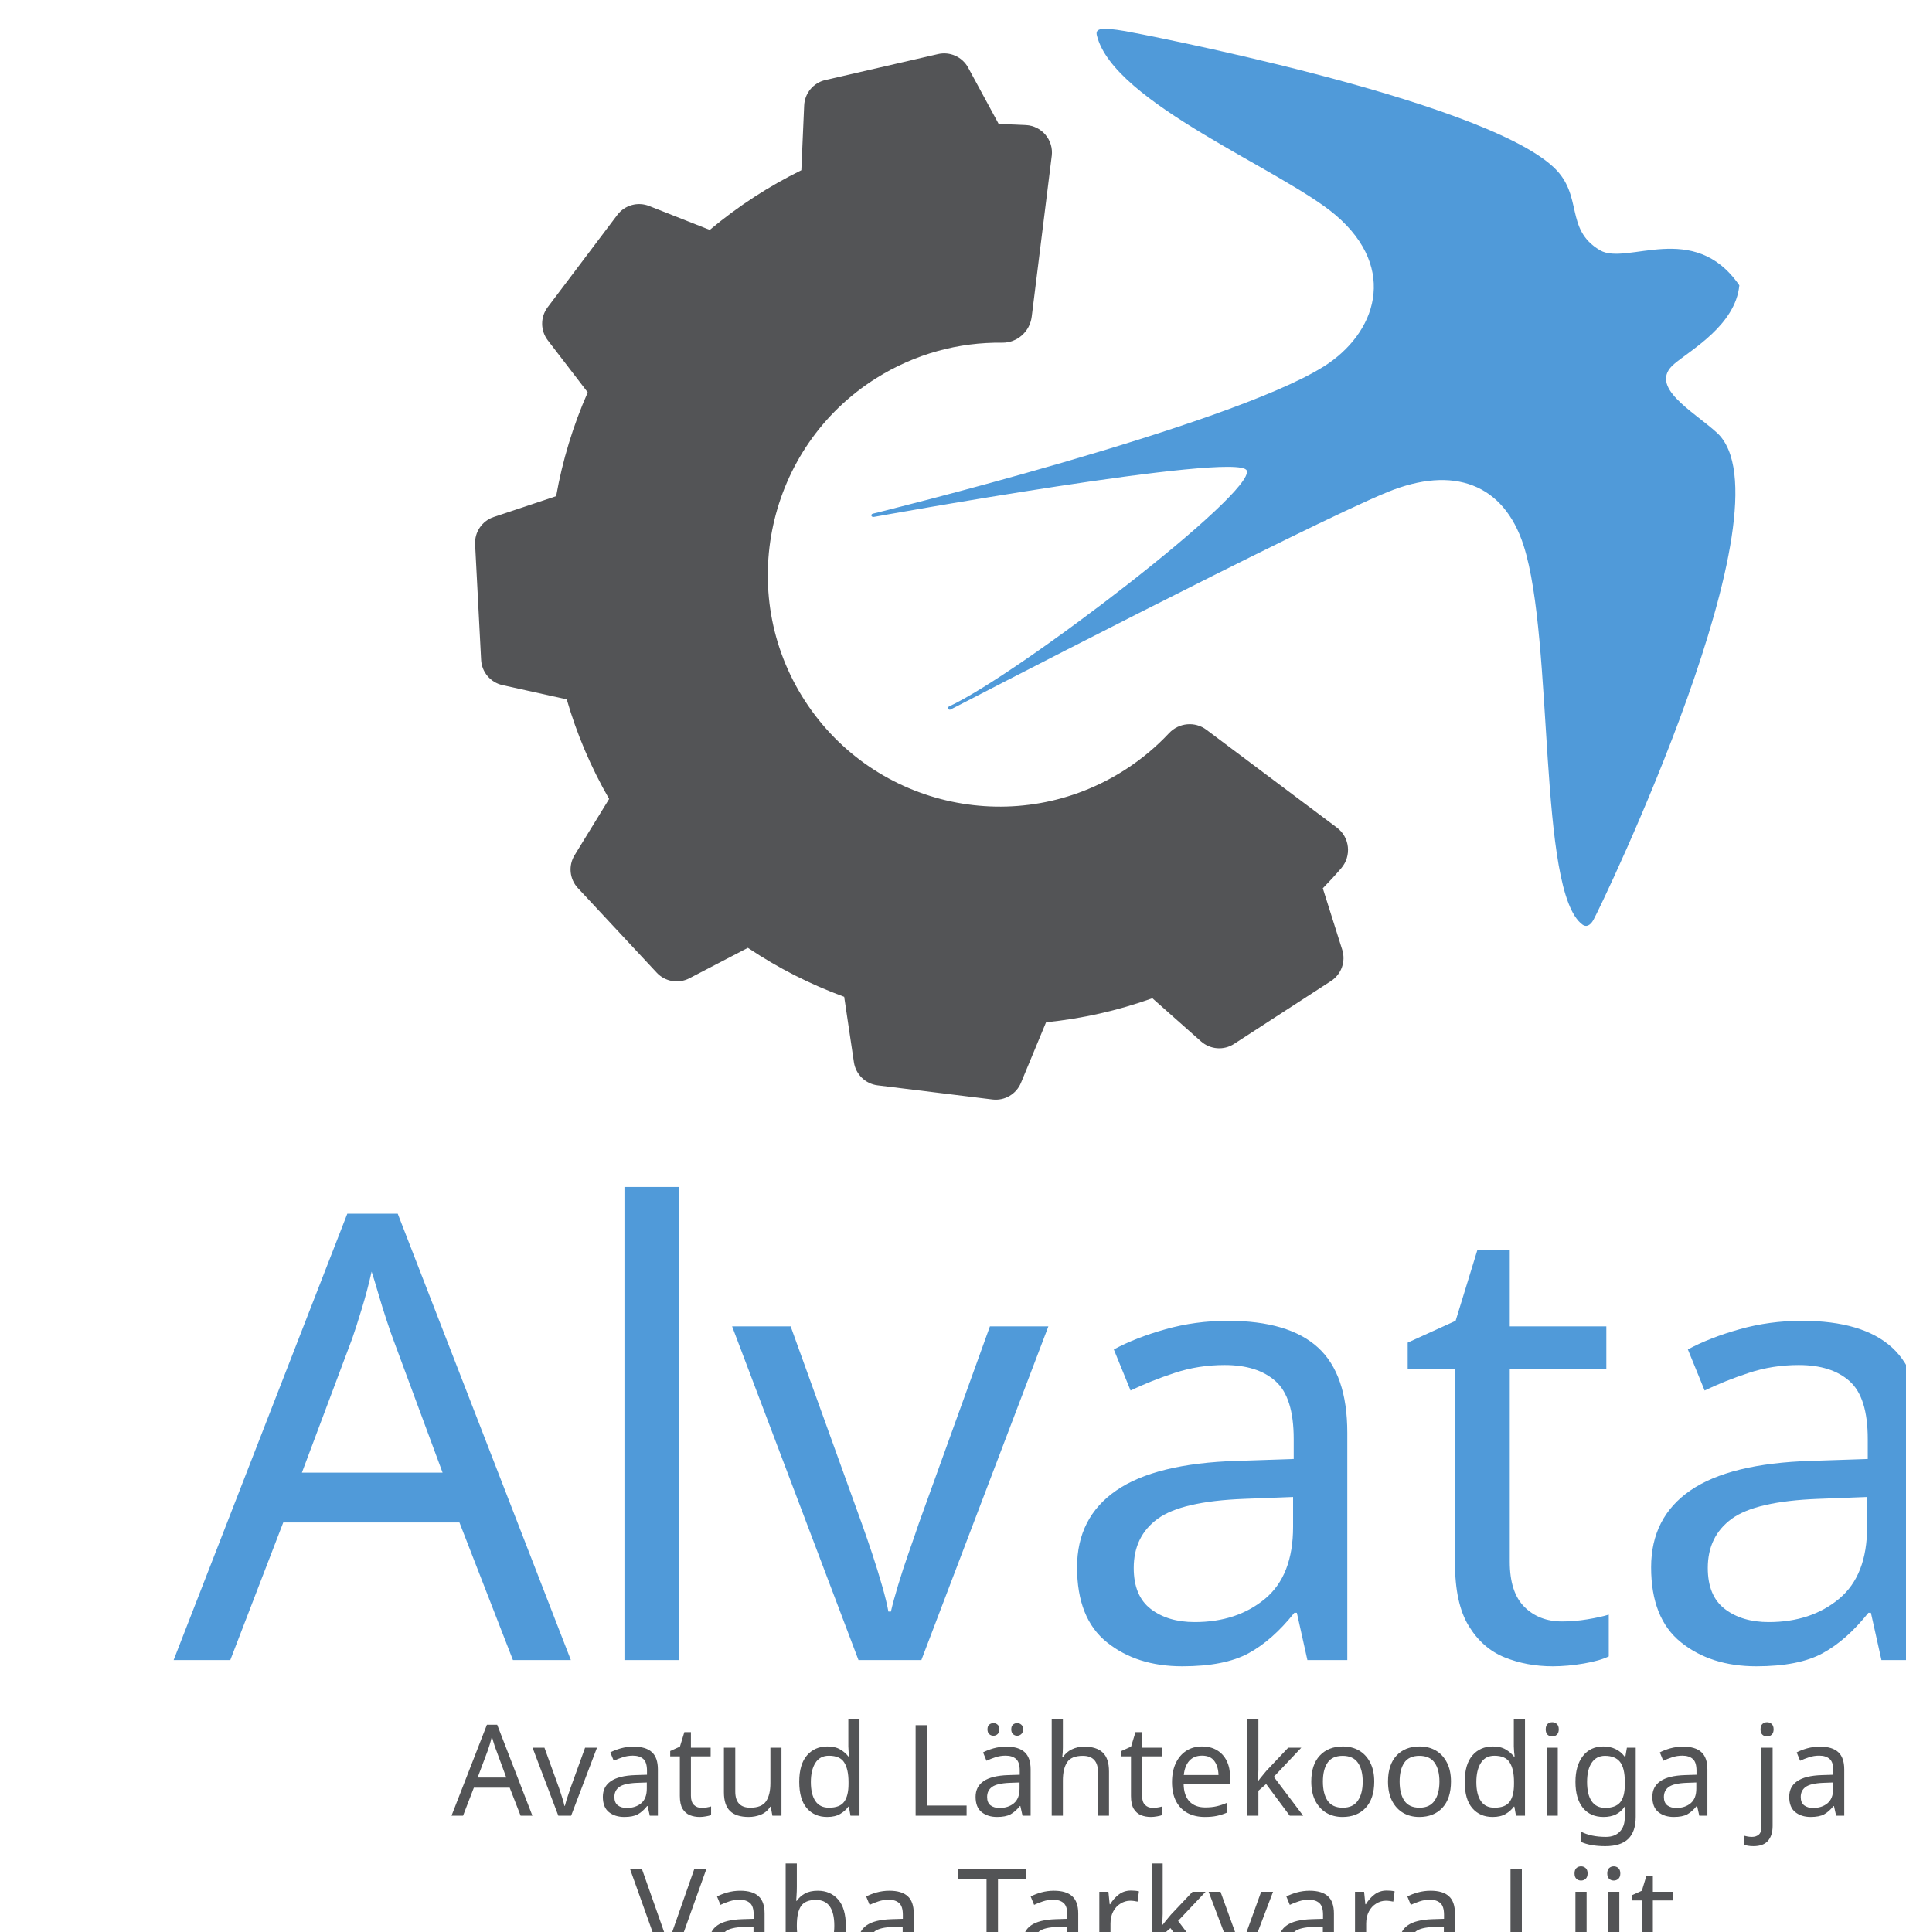
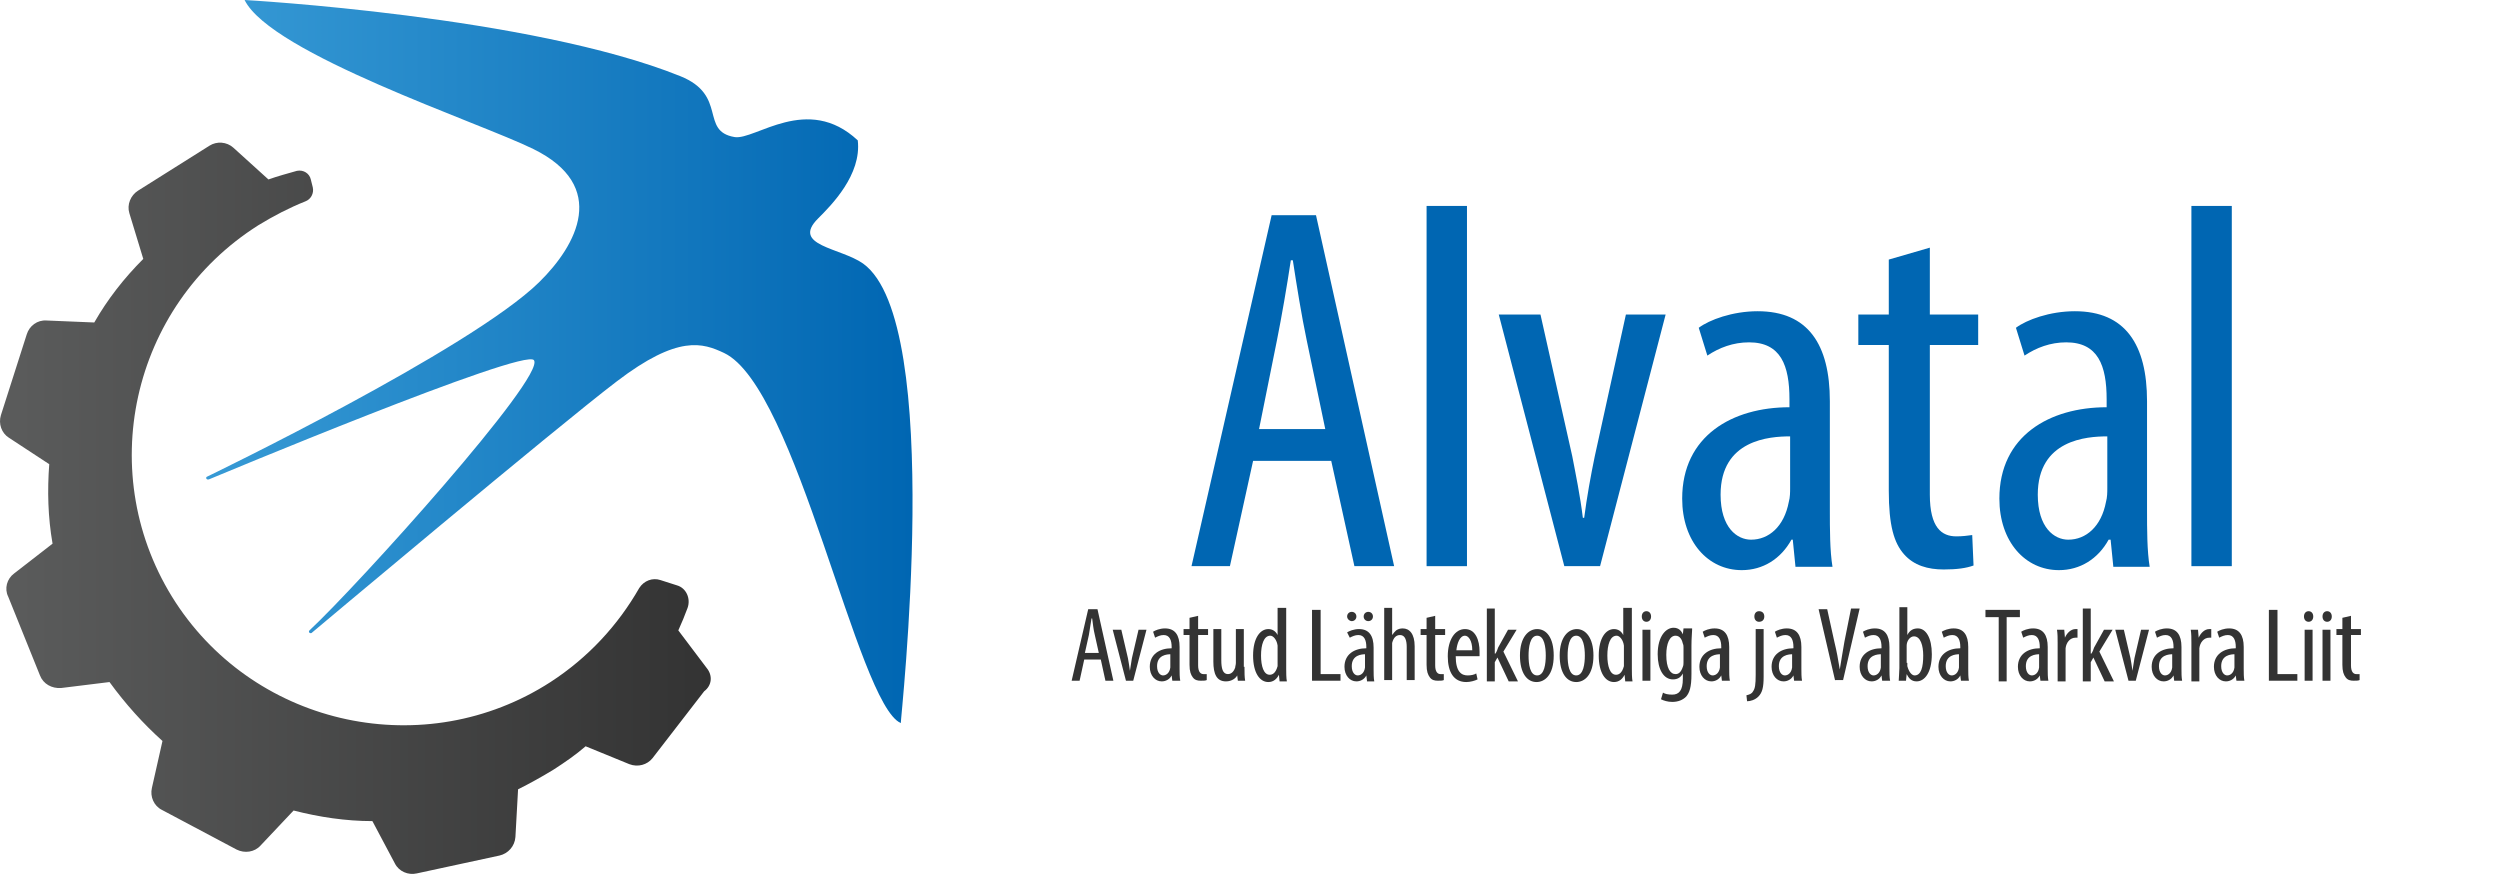
- <svg xmlns="http://www.w3.org/2000/svg" version="1.1" viewbox="0 0 400 340">
-   <path fill="#535456" d="m182.43,27.083-3.469,27.857c-0.32,2.578-2.511,4.545-5.11,4.513-7.51-0.095-15.126,1.905-21.936,6.203-18.892,11.927-24.446,37.199-12.284,55.941,12.098,18.645,37.019,23.951,55.664,11.854,2.799-1.817,5.298-3.923,7.482-6.253,1.706-1.82,4.492-2.091,6.487-0.595l22.636,16.979c2.248,1.688,2.577,4.918,0.743,7.05-1.02,1.186-2.088,2.34-3.188,3.471l3.369,10.673c0.64,2.03-0.147,4.246-1.933,5.405l-16.834,10.923c-1.786,1.158-4.131,0.974-5.723-0.437l-8.447-7.488c-6.019,2.162-12.212,3.542-18.437,4.17l-4.354,10.506c-0.814,1.966-2.84,3.147-4.953,2.887l-19.917-2.454c-2.112-0.261-3.791-1.898-4.104-4.003l-1.688-11.354c-5.853-2.141-11.469-4.982-16.707-8.495l-10.157,5.286c-1.888,0.982-4.199,0.585-5.65-0.972l-13.68-14.682c-1.451-1.557-1.685-3.89-0.571-5.705l5.99-9.757c-3.197-5.555-5.643-11.356-7.352-17.279l-11.149-2.472c-2.078-0.461-3.593-2.252-3.703-4.377l-1.043-20.049c-0.11-2.125,1.21-4.063,3.23-4.737l10.828-3.614c1.096-6.187,2.932-12.237,5.479-18.008l-6.928-9.028c-1.296-1.689-1.309-4.037-0.027-5.735l12.085-16.021c1.281-1.7,3.542-2.332,5.522-1.551l10.511,4.15c2.437-2.043,5.023-3.962,7.759-5.738,2.65-1.718,5.363-3.254,8.129-4.613l0.491-11.241c0.093-2.127,1.593-3.929,3.667-4.407l19.555-4.506c2.074-0.478,4.212,0.487,5.226,2.357l5.322,9.822c1.568-0.001,3.133,0.043,4.695,0.136,2.771,0.147,4.823,2.614,4.481,5.362" />
-   <path fill="#509ad9" d="m229.53,63.634c-16.596,10.387-78.156,25.488-78.156,25.488-0.357,0.105-0.303,0.636,0.234,0.55,0,0,63.124-11.426,64.639-8.061,1.681,3.736-39.55,35.347-51.618,40.94-0.35,0.162-0.126,0.688,0.234,0.55,0,0,61.59-31.925,75.823-37.739,11.419-4.667,20.152-1.444,23.596,9.274,5.326,16.58,2.419,60.116,10.227,65.781,0.583,0.422,1.268,0.243,1.873-0.803,1.18-2.041,35.02-72.176,21.421-84.556-4.095-3.728-12.06-7.987-7.391-11.925,2.925-2.468,10.609-6.724,11.293-13.632-7.885-11.429-19.535-3.353-24.17-6.083-6.231-3.671-2.778-9.538-8.101-14.457-12.9-11.934-72.7-23.295-74.21-23.554-4.304-0.736-5.252-0.461-4.963,0.727,2.87,11.752,32.257,23.324,41.47,31.228,10.851,9.31,6.955,20.548-2.189,26.27" />
-   <text style="text-anchor:middle;text-align:center;" font-size="22px" y="315" x="200" font-family="Nexa Light" fill="#535456">Avatud Lähtekoodiga ja</text>
-   <text style="text-anchor:middle;text-align:center;" font-size="22px" y="340" x="200" font-family="Nexa Light" fill="#535456">Vaba Tarkvara Liit</text>
-   <text style="text-anchor:middle;text-align:center;" font-size="108px" font-style="normal" y="288" x="200" font-family="Nexa Light" fill="#509ad9">Alvatal</text>
+ <svg xmlns="http://www.w3.org/2000/svg" height="100%" width="100%" version="1.1" viewBox="0 0 377.54 131.976">
+   <defs>
+     <linearGradient id="SVGID_1_" y2="191.93" gradientUnits="userSpaceOnUse" y1="191.93" x2="248.33" x1="141.68">
+       <stop stop-color="#379AD5" offset="0" />
+       <stop stop-color="#0066B2" offset="1" />
+     </linearGradient>
+     <linearGradient id="SVGID_2_" y2="214.4" gradientUnits="userSpaceOnUse" y1="214.4" x2="217.94" x1="110.7">
+       <stop stop-color="#5B5C5C" offset="0" />
+       <stop stop-color="#333" offset="1" />
+     </linearGradient>
+   </defs>
+   <g transform="translate(172.5541,-157.8025)">
+     <g transform="translate(-283.1173,20.30253)">
+       <path fill="url(#SVGID_1_)" d="m240.9,177.3c-3.4-2.4-10.9-2.7-6.8-6.8,2-2,6.6-6.6,6-11.8-7.6-7.1-15.5,0-18.6-0.5-5.3-0.9-1-6.3-8.2-9.2-22.6-9.1-65.8-11.5-65.8-11.5,4,8.1,35.5,18.5,43.6,22.5,11.4,5.6,6.6,14.5,0.9,20.1-10.4,10.2-50.2,29.4-50.2,29.4-0.2,0.1-0.1,0.5,0.3,0.4,0,0,47.8-20,49.1-18,1.8,2.5-26.6,34-33.9,40.8-0.2,0.2,0,0.5,0.3,0.4,0,0,36.9-31,46.1-38,9.3-7.1,13-5.8,16.2-4.3,11,5.2,20.1,53,26.7,55.9-0.1-0.2,6.7-60.5-5.7-69.4z" />
+       <path fill="url(#SVGID_2_)" d="m217.3,238.4-4.3-5.7c0.5-1.1,1-2.3,1.4-3.4,0.5-1.4-0.2-3-1.6-3.4l-2.5-0.8c-1.2-0.4-2.5,0.1-3.2,1.2-3.2,5.6-7.7,10.5-13.4,14.2-18.9,12.2-44.3,6.8-56.6-12-12.5-19.2-6.8-44.8,12.5-57,2.3-1.4,4.6-2.6,7.1-3.6,0.8-0.3,1.3-1.2,1.1-2.1l-0.3-1.2c-0.2-0.9-1.1-1.5-2.1-1.3-1.4,0.4-2.9,0.8-4.3,1.3l-5.3-4.8c-1-0.9-2.5-1-3.6-0.3l-10.8,6.8c-1.1,0.7-1.7,2.1-1.3,3.4l2.1,6.9c-2.9,2.9-5.4,6.1-7.4,9.6l-7.2-0.3c-1.4-0.1-2.6,0.8-3,2.1l-3.9,12.2c-0.4,1.3,0.1,2.7,1.2,3.4l6.1,4c-0.3,4-0.2,8,0.5,12l-5.8,4.5c-1.1,0.8-1.5,2.3-0.9,3.5l4.8,11.9c0.5,1.3,1.8,2,3.2,1.9l7.3-0.9c2.4,3.3,5.1,6.3,8,8.9l-1.6,7.1c-0.3,1.3,0.3,2.7,1.5,3.3l11.3,6c1.2,0.6,2.7,0.4,3.6-0.6l5-5.3c3.9,1,7.9,1.6,11.9,1.6l3.4,6.4c0.6,1.2,2,1.8,3.3,1.5l12.5-2.7c1.3-0.3,2.3-1.4,2.4-2.8l0.4-7.2c1.8-0.9,3.6-1.9,5.4-3,1.7-1.1,3.3-2.2,4.8-3.5l6.6,2.7c1.3,0.5,2.7,0.1,3.5-0.9l7.8-10.1c1.2-0.9,1.3-2.4,0.4-3.5z" />
+       <path fill="#333" d="m274.3,237.1-0.7,3.2h-1.2l2.5-10.8h1.4l2.4,10.8h-1.2l-0.7-3.2h-2.5zm2.2-1-0.6-2.7c-0.2-0.8-0.3-1.7-0.4-2.5h-0.1c-0.1,0.8-0.3,1.7-0.4,2.5l-0.6,2.7h2.1z" />
+       <path fill="#333" d="m279.9,232.6,1,4.3c0.1,0.5,0.2,1.2,0.3,1.9,0.1-0.6,0.2-1.3,0.3-1.9l1-4.3h1.2l-2,7.7h-1.1l-2-7.7h1.3z" />
+       <path fill="#333" d="m287.6,240.3-0.1-0.8c-0.3,0.6-0.9,0.9-1.5,0.9-1,0-1.8-0.9-1.8-2.2,0-1.9,1.5-2.8,3.3-2.8v-0.2c0-1-0.3-1.8-1.2-1.8-0.5,0-0.9,0.2-1.3,0.4l-0.3-0.9c0.3-0.2,1-0.5,1.8-0.5,1.5,0,2.2,1,2.2,2.8v3.3c0,0.6,0,1.3,0.1,1.8h-1.2zm-0.2-4c-0.6,0-2.1,0.1-2.1,1.8,0,1,0.5,1.4,0.9,1.4,0.5,0,1-0.4,1.1-1.2v-2z" />
+       <path fill="#333" d="m291.5,230.5v2h1.5v0.9h-1.5v4.6c0,1,0.4,1.3,0.8,1.3h0.5v0.9c-0.2,0.1-0.5,0.1-0.9,0.1-0.5,0-0.9-0.1-1.2-0.5s-0.5-0.9-0.5-1.9v-4.5h-0.9v-0.9h0.9v-1.7l1.3-0.3z" />
+       <path fill="#333" d="m298.5,238.2c0,0.9,0,1.5,0.1,2.1h-1.1l-0.1-0.8c-0.2,0.4-0.8,0.9-1.7,0.9-1.4,0-1.9-1.1-1.9-3v-4.9h1.2v4.7c0,1.2,0.2,2.1,1,2.1,0.7,0,1-0.7,1.1-1,0-0.2,0.1-0.4,0.1-0.7v-5.1h1.2v5.7z" />
+       <path fill="#333" d="m304.8,229.3v9.2c0,0.5,0,1.4,0.1,1.9h-1.1l-0.1-1c-0.3,0.6-0.8,1.1-1.6,1.1-1.3,0-2.3-1.4-2.3-4,0-2.7,1.1-4,2.3-4,0.6,0,1.1,0.3,1.4,0.9v-4.1h1.3zm-1.3,6.2v-0.5c-0.1-0.8-0.6-1.5-1.1-1.5-1,0-1.4,1.4-1.4,3s0.4,2.9,1.3,2.9c0.4,0,0.9-0.2,1.2-1.3v-2.6z" />
+       <path fill="#333" d="m308.8,229.6h1.2v9.7h3v1h-4.3v-10.7z" />
+       <path fill="#333" d="m317,240.3-0.1-0.8c-0.3,0.6-0.9,0.9-1.5,0.9-1,0-1.8-0.9-1.8-2.2,0-1.9,1.5-2.8,3.3-2.8v-0.2c0-1-0.3-1.8-1.2-1.8-0.5,0-0.9,0.2-1.3,0.4l-0.4-0.8c0.3-0.2,1-0.5,1.8-0.5,1.5,0,2.2,1,2.2,2.8v3.3c0,0.6,0,1.3,0.1,1.8h-1.1zm-3-9.7c0-0.4,0.3-0.7,0.7-0.7s0.7,0.3,0.7,0.7-0.3,0.7-0.7,0.7c-0.3,0-0.7-0.3-0.7-0.7zm2.8,5.7c-0.6,0-2.1,0.1-2.1,1.8,0,1,0.5,1.4,0.9,1.4,0.5,0,1-0.4,1.1-1.2v-2zm-0.3-5.7c0-0.4,0.3-0.7,0.7-0.7s0.7,0.3,0.7,0.7-0.3,0.7-0.7,0.7-0.7-0.3-0.7-0.7z" />
+       <path fill="#333" d="m319.6,229.3h1.2v4.1c0.2-0.3,0.4-0.5,0.6-0.7,0.3-0.2,0.6-0.3,1-0.3,1,0,1.8,0.8,1.8,2.7v5.1h-1.2v-5c0-0.9-0.2-1.8-1-1.8-0.6,0-1,0.4-1.2,1.2v5.6h-1.2v-10.9z" />
+       <path fill="#333" d="m327.3,230.5v2h1.5v0.9h-1.5v4.6c0,1,0.4,1.3,0.8,1.3h0.5v0.9c-0.2,0.1-0.5,0.1-0.9,0.1-0.5,0-0.9-0.1-1.2-0.5s-0.5-0.9-0.5-1.9v-4.5h-0.9v-0.9h0.9v-1.7l1.3-0.3z" />
+       <path fill="#333" d="m330.4,236.6c0,2.4,0.9,2.9,1.8,2.9,0.5,0,1-0.1,1.3-0.3l0.2,0.9c-0.4,0.2-1.1,0.4-1.7,0.4-1.9,0-2.8-1.5-2.8-3.9,0-2.5,1.1-4.1,2.6-4.1,1.6,0,2.2,1.7,2.2,3.4v0.7h-3.6zm2.5-0.9c0-1.5-0.6-2.2-1.1-2.2-0.8,0-1.2,1.2-1.3,2.2h2.4z" />
+       <path fill="#333" d="m336.4,236.2,0,0c0.2-0.3,0.3-0.6,0.4-0.9l1.5-2.7h1.3l-2,3.3,2.2,4.5h-1.4l-1.7-3.6-0.4,0.7v2.9h-1.2v-11h1.2v6.8z" />
+       <path fill="#333" d="m345.2,236.5c0,3-1.4,4-2.6,4-1.4,0-2.5-1.3-2.5-4,0-2.8,1.3-4,2.6-4,1.4,0,2.5,1.3,2.5,4zm-3.8,0c0,1.3,0.2,3,1.3,3s1.3-1.8,1.3-3-0.2-3-1.3-3-1.3,1.8-1.3,3z" />
+       <path fill="#333" d="m351.2,236.5c0,3-1.4,4-2.6,4-1.4,0-2.5-1.3-2.5-4,0-2.8,1.3-4,2.6-4s2.5,1.3,2.5,4zm-3.9,0c0,1.3,0.2,3,1.3,3s1.3-1.8,1.3-3-0.2-3-1.3-3-1.3,1.8-1.3,3z" />
+       <path fill="#333" d="m357,229.3v9.2c0,0.5,0,1.4,0.1,1.9h-1.1l-0.1-1c-0.3,0.6-0.8,1.1-1.6,1.1-1.3,0-2.3-1.4-2.3-4,0-2.7,1.1-4,2.3-4,0.6,0,1.1,0.3,1.4,0.9v-4.1h1.3zm-1.2,6.2v-0.5c-0.1-0.8-0.6-1.5-1.1-1.5-1,0-1.4,1.4-1.4,3s0.4,2.9,1.3,2.9c0.4,0,0.9-0.2,1.2-1.3v-2.6z" />
+       <path fill="#333" d="m359.9,230.6c0,0.5-0.3,0.8-0.7,0.8s-0.7-0.3-0.7-0.8,0.3-0.8,0.7-0.8,0.7,0.3,0.7,0.8zm-1.3,9.7v-7.7h1.2v7.7h-1.2z" />
+       <path fill="#333" d="m366.1,232.6c0,0.5-0.1,1.2-0.1,2.4v4.3c0,2-0.3,2.8-0.8,3.4-0.5,0.5-1.2,0.8-2.1,0.8-0.7,0-1.3-0.2-1.7-0.4l0.3-1c0.3,0.2,0.8,0.3,1.4,0.3,1,0,1.6-0.6,1.6-2.4v-0.8c-0.3,0.6-0.8,0.9-1.5,0.9-1.4,0-2.3-1.5-2.3-3.8,0-2.8,1.3-4,2.4-4,0.8,0,1.2,0.5,1.4,1l0.1-0.9h1.3zm-1.3,2.7c0-0.2,0-0.4-0.1-0.6-0.1-0.5-0.4-1.2-1.1-1.2-0.9,0-1.4,1.2-1.4,2.9,0,2,0.6,2.9,1.4,2.9,0.4,0,0.8-0.2,1.1-1.1,0.1-0.2,0.1-0.5,0.1-0.7v-2.2z" />
+       <path fill="#333" d="m370.6,240.3-0.1-0.8c-0.3,0.6-0.9,0.9-1.5,0.9-1,0-1.8-0.9-1.8-2.2,0-1.9,1.5-2.8,3.3-2.8v-0.2c0-1-0.3-1.8-1.2-1.8-0.5,0-0.9,0.2-1.3,0.4l-0.3-0.9c0.3-0.2,1-0.5,1.8-0.5,1.5,0,2.2,1,2.2,2.8v3.3c0,0.6,0,1.3,0.1,1.8h-1.2zm-0.2-4c-0.6,0-2.1,0.1-2.1,1.8,0,1,0.5,1.4,0.9,1.4,0.5,0,1-0.4,1.1-1.2v-2z" />
+       <path fill="#333" d="m374.3,242.5c0.4-0.1,0.8-0.2,1-0.6,0.3-0.4,0.4-1,0.4-2.5v-6.9h1.2v7.2c0,1.6-0.2,2.4-0.8,3-0.5,0.5-1.2,0.7-1.7,0.7l-0.1-0.9zm2.7-11.9c0,0.5-0.3,0.8-0.8,0.8-0.4,0-0.7-0.3-0.7-0.8s0.3-0.8,0.7-0.8c0.5,0,0.8,0.3,0.8,0.8z" />
+       <path fill="#333" d="m381.5,240.3-0.1-0.8c-0.3,0.6-0.9,0.9-1.5,0.9-1,0-1.8-0.9-1.8-2.2,0-1.9,1.5-2.8,3.3-2.8v-0.2c0-1-0.3-1.8-1.2-1.8-0.5,0-0.9,0.2-1.3,0.4l-0.3-0.9c0.3-0.2,1-0.5,1.8-0.5,1.5,0,2.2,1,2.2,2.8v3.3c0,0.6,0,1.3,0.1,1.8h-1.2zm-0.2-4c-0.6,0-2.1,0.1-2.1,1.8,0,1,0.5,1.4,0.9,1.4,0.5,0,1-0.4,1.1-1.2v-2z" />
+       <path fill="#333" d="m387.7,240.3-2.5-10.8h1.3l1.1,5c0.3,1.2,0.6,2.8,0.8,4.1,0.2-1.4,0.5-2.9,0.7-4.2l1-5h1.3l-2.5,10.8h-1.2z" />
+       <path fill="#333" d="m394.8,240.3-0.1-0.8c-0.3,0.6-0.9,0.9-1.5,0.9-1,0-1.8-0.9-1.8-2.2,0-1.9,1.5-2.8,3.3-2.8v-0.2c0-1-0.3-1.8-1.2-1.8-0.5,0-0.9,0.2-1.3,0.4l-0.3-0.9c0.3-0.2,1-0.5,1.8-0.5,1.5,0,2.2,1,2.2,2.8v3.3c0,0.6,0,1.3,0.1,1.8h-1.2zm-0.1-4c-0.6,0-2.1,0.1-2.1,1.8,0,1,0.5,1.4,0.9,1.4,0.5,0,1-0.4,1.1-1.2v-2z" />
+       <path fill="#333" d="m397.3,240.3c0-0.4,0.1-1.3,0.1-1.9v-9.2h1.2v4.2c0.4-0.8,1-1,1.6-1,1.2,0,2.1,1.4,2.1,3.9,0,2.8-1.1,4.1-2.3,4.1-0.8,0-1.2-0.5-1.5-1.1l-0.1,1h-1.1zm1.3-2.7v0.5c0.3,1.1,0.8,1.4,1.1,1.4,1,0,1.3-1.3,1.3-3,0-1.5-0.4-2.9-1.4-2.9-0.6,0-1.1,0.7-1.1,1.4v2.6z" />
+       <path fill="#333" d="m406.7,240.3-0.1-0.8c-0.3,0.6-0.9,0.9-1.5,0.9-1,0-1.8-0.9-1.8-2.2,0-1.9,1.5-2.8,3.3-2.8v-0.2c0-1-0.3-1.8-1.2-1.8-0.5,0-0.9,0.2-1.3,0.4l-0.3-0.9c0.3-0.2,1-0.5,1.8-0.5,1.5,0,2.2,1,2.2,2.8v3.3c0,0.6,0,1.3,0.1,1.8h-1.2zm-0.2-4c-0.6,0-2.1,0.1-2.1,1.8,0,1,0.5,1.4,0.9,1.4,0.5,0,1-0.4,1.1-1.2v-2z" />
+       <path fill="#333" d="m412.4,230.7h-2v-1.1h5.2v1.1h-2v9.7h-1.2v-9.7z" />
+       <path fill="#333" d="m418.7,240.3-0.1-0.8c-0.3,0.6-0.9,0.9-1.5,0.9-1,0-1.8-0.9-1.8-2.2,0-1.9,1.5-2.8,3.3-2.8v-0.2c0-1-0.3-1.8-1.2-1.8-0.5,0-0.9,0.2-1.3,0.4l-0.3-0.9c0.3-0.2,1-0.5,1.8-0.5,1.5,0,2.2,1,2.2,2.8v3.3c0,0.6,0,1.3,0.1,1.8h-1.2zm-0.1-4c-0.6,0-2.1,0.1-2.1,1.8,0,1,0.5,1.4,0.9,1.4,0.5,0,1-0.4,1.1-1.2v-2z" />
+       <path fill="#333" d="m421.3,234.6c0-0.7,0-1.4-0.1-2h1.1l0.1,1.2c0.3-0.7,0.9-1.3,1.6-1.3h0.3v1.3h-0.3c-0.8,0-1.4,0.7-1.5,1.6v5h-1.2v-5.8z" />
+       <path fill="#333" d="m426.4,236.2,0,0c0.2-0.3,0.3-0.6,0.4-0.9l1.5-2.7h1.3l-2,3.3,2.2,4.5h-1.4l-1.7-3.6-0.4,0.7v2.9h-1.2v-11h1.2v6.8z" />
+       <path fill="#333" d="m431.3,232.6,1,4.3c0.1,0.5,0.2,1.2,0.3,1.9,0.1-0.6,0.2-1.3,0.3-1.9l1-4.3h1.2l-2,7.7h-1.1l-2-7.7h1.3z" />
+       <path fill="#333" d="m438.9,240.3-0.1-0.8c-0.3,0.6-0.9,0.9-1.5,0.9-1,0-1.8-0.9-1.8-2.2,0-1.9,1.5-2.8,3.3-2.8v-0.2c0-1-0.3-1.8-1.2-1.8-0.5,0-0.9,0.2-1.3,0.4l-0.3-0.9c0.3-0.2,1-0.5,1.8-0.5,1.5,0,2.2,1,2.2,2.8v3.3c0,0.6,0,1.3,0.1,1.8h-1.2zm-0.2-4c-0.6,0-2.1,0.1-2.1,1.8,0,1,0.5,1.4,0.9,1.4,0.5,0,1-0.4,1.1-1.2v-2z" />
+       <path fill="#333" d="m441.5,234.6c0-0.7,0-1.4-0.1-2h1.1l0.1,1.2c0.3-0.7,0.9-1.3,1.6-1.3h0.3v1.3h-0.3c-0.8,0-1.4,0.7-1.5,1.6v5h-1.2v-5.8z" />
+       <path fill="#333" d="m448.3,240.3-0.1-0.8c-0.3,0.6-0.9,0.9-1.5,0.9-1,0-1.8-0.9-1.8-2.2,0-1.9,1.5-2.8,3.3-2.8v-0.2c0-1-0.3-1.8-1.2-1.8-0.5,0-0.9,0.2-1.3,0.4l-0.3-0.9c0.3-0.2,1-0.5,1.8-0.5,1.5,0,2.2,1,2.2,2.8v3.3c0,0.6,0,1.3,0.1,1.8h-1.2zm-0.2-4c-0.6,0-2.1,0.1-2.1,1.8,0,1,0.5,1.4,0.9,1.4,0.5,0,1-0.4,1.1-1.2v-2z" />
+       <path fill="#333" d="m453.3,229.6h1.2v9.7h3v1h-4.3v-10.7z" />
+       <path fill="#333" d="m459.9,230.6c0,0.5-0.3,0.8-0.7,0.8s-0.7-0.3-0.7-0.8,0.3-0.8,0.7-0.8,0.7,0.3,0.7,0.8zm-1.3,9.7v-7.7h1.2v7.7h-1.2z" />
+       <path fill="#333" d="m462.7,230.6c0,0.5-0.3,0.8-0.7,0.8s-0.7-0.3-0.7-0.8,0.3-0.8,0.7-0.8,0.7,0.3,0.7,0.8zm-1.4,9.7v-7.7h1.2v7.7h-1.2z" />
+       <path fill="#333" d="m465.6,230.5v2h1.5v0.9h-1.5v4.6c0,1,0.4,1.3,0.8,1.3h0.5v0.9c-0.2,0.1-0.5,0.1-0.9,0.1-0.5,0-0.9-0.1-1.2-0.5s-0.5-0.9-0.5-1.9v-4.5h-0.9v-0.9h0.9v-1.7l1.3-0.3z" />
+       <path fill="#0066b2" d="m299.8,207.1-3.5,15.9h-5.8l12.1-53h6.7l11.8,53h-6l-3.5-15.9h-11.8zm10.9-4.8-2.8-13.4c-0.8-3.8-1.5-8.2-2.1-12.1h-0.3c-0.6,4-1.4,8.6-2.1,12.1l-2.7,13.4h10z" />
+       <path fill="#0066b2" d="m326,168.6h6.1v54.4h-6.1v-54.4z" />
+       <path fill="#0066b2" d="m343.2,185,4.8,21.4c0.5,2.6,1.2,6,1.6,9.3h0.2c0.4-3.1,1-6.4,1.6-9.3l4.7-21.4h6l-9.9,38h-5.4l-9.9-38h6.3z" />
+       <path fill="#0066b2" d="m381.7,223-0.4-4h-0.2c-1.6,2.9-4.3,4.6-7.5,4.6-5.1,0-9-4.3-9-10.8,0-9.5,7.6-13.8,16.2-13.8v-1.2c0-5.1-1.3-8.6-6.1-8.6-2.4,0-4.5,0.8-6.3,2l-1.3-4.2c1.6-1.2,5.1-2.5,8.9-2.5,7.6,0,10.9,5,10.9,13.6v16.4c0,2.9,0,6.2,0.4,8.6h-5.6zm-0.8-19.6c-3.1,0-10.5,0.5-10.5,8.8,0,5,2.5,6.8,4.6,6.8,2.7,0,5-2,5.7-5.7,0.2-0.7,0.2-1.5,0.2-2.1v-7.8z" />
+       <path fill="#0066b2" d="M402,174.9v10.1h7.3v4.6h-7.3v22.6c0,5,1.8,6.3,4,6.3,0.9,0,1.7-0.1,2.4-0.2l0.2,4.6c-1.1,0.4-2.5,0.6-4.5,0.6-2.4,0-4.5-0.6-6-2.3s-2.3-4.3-2.3-9.6v-22h-4.6v-4.6h4.6v-8.3l6.2-1.8z" />
+       <path fill="#0066b2" d="m429.7,223-0.4-4h-0.3c-1.6,2.9-4.3,4.6-7.5,4.6-5.1,0-9-4.3-9-10.8,0-9.5,7.6-13.8,16.2-13.8v-1.2c0-5.1-1.3-8.6-6.1-8.6-2.4,0-4.5,0.8-6.3,2l-1.3-4.2c1.6-1.2,5.1-2.5,8.9-2.5,7.6,0,10.9,5,10.9,13.6v16.4c0,2.9,0,6.2,0.4,8.6h-5.5zm-0.9-19.6c-3.1,0-10.5,0.5-10.5,8.8,0,5,2.5,6.8,4.6,6.8,2.7,0,5-2,5.7-5.7,0.2-0.7,0.2-1.5,0.2-2.1v-7.8z" />
+       <path fill="#0066b2" d="m441.5,168.6h6.1v54.4h-6.1v-54.4z" />
+     </g>
+   </g>
</svg>
